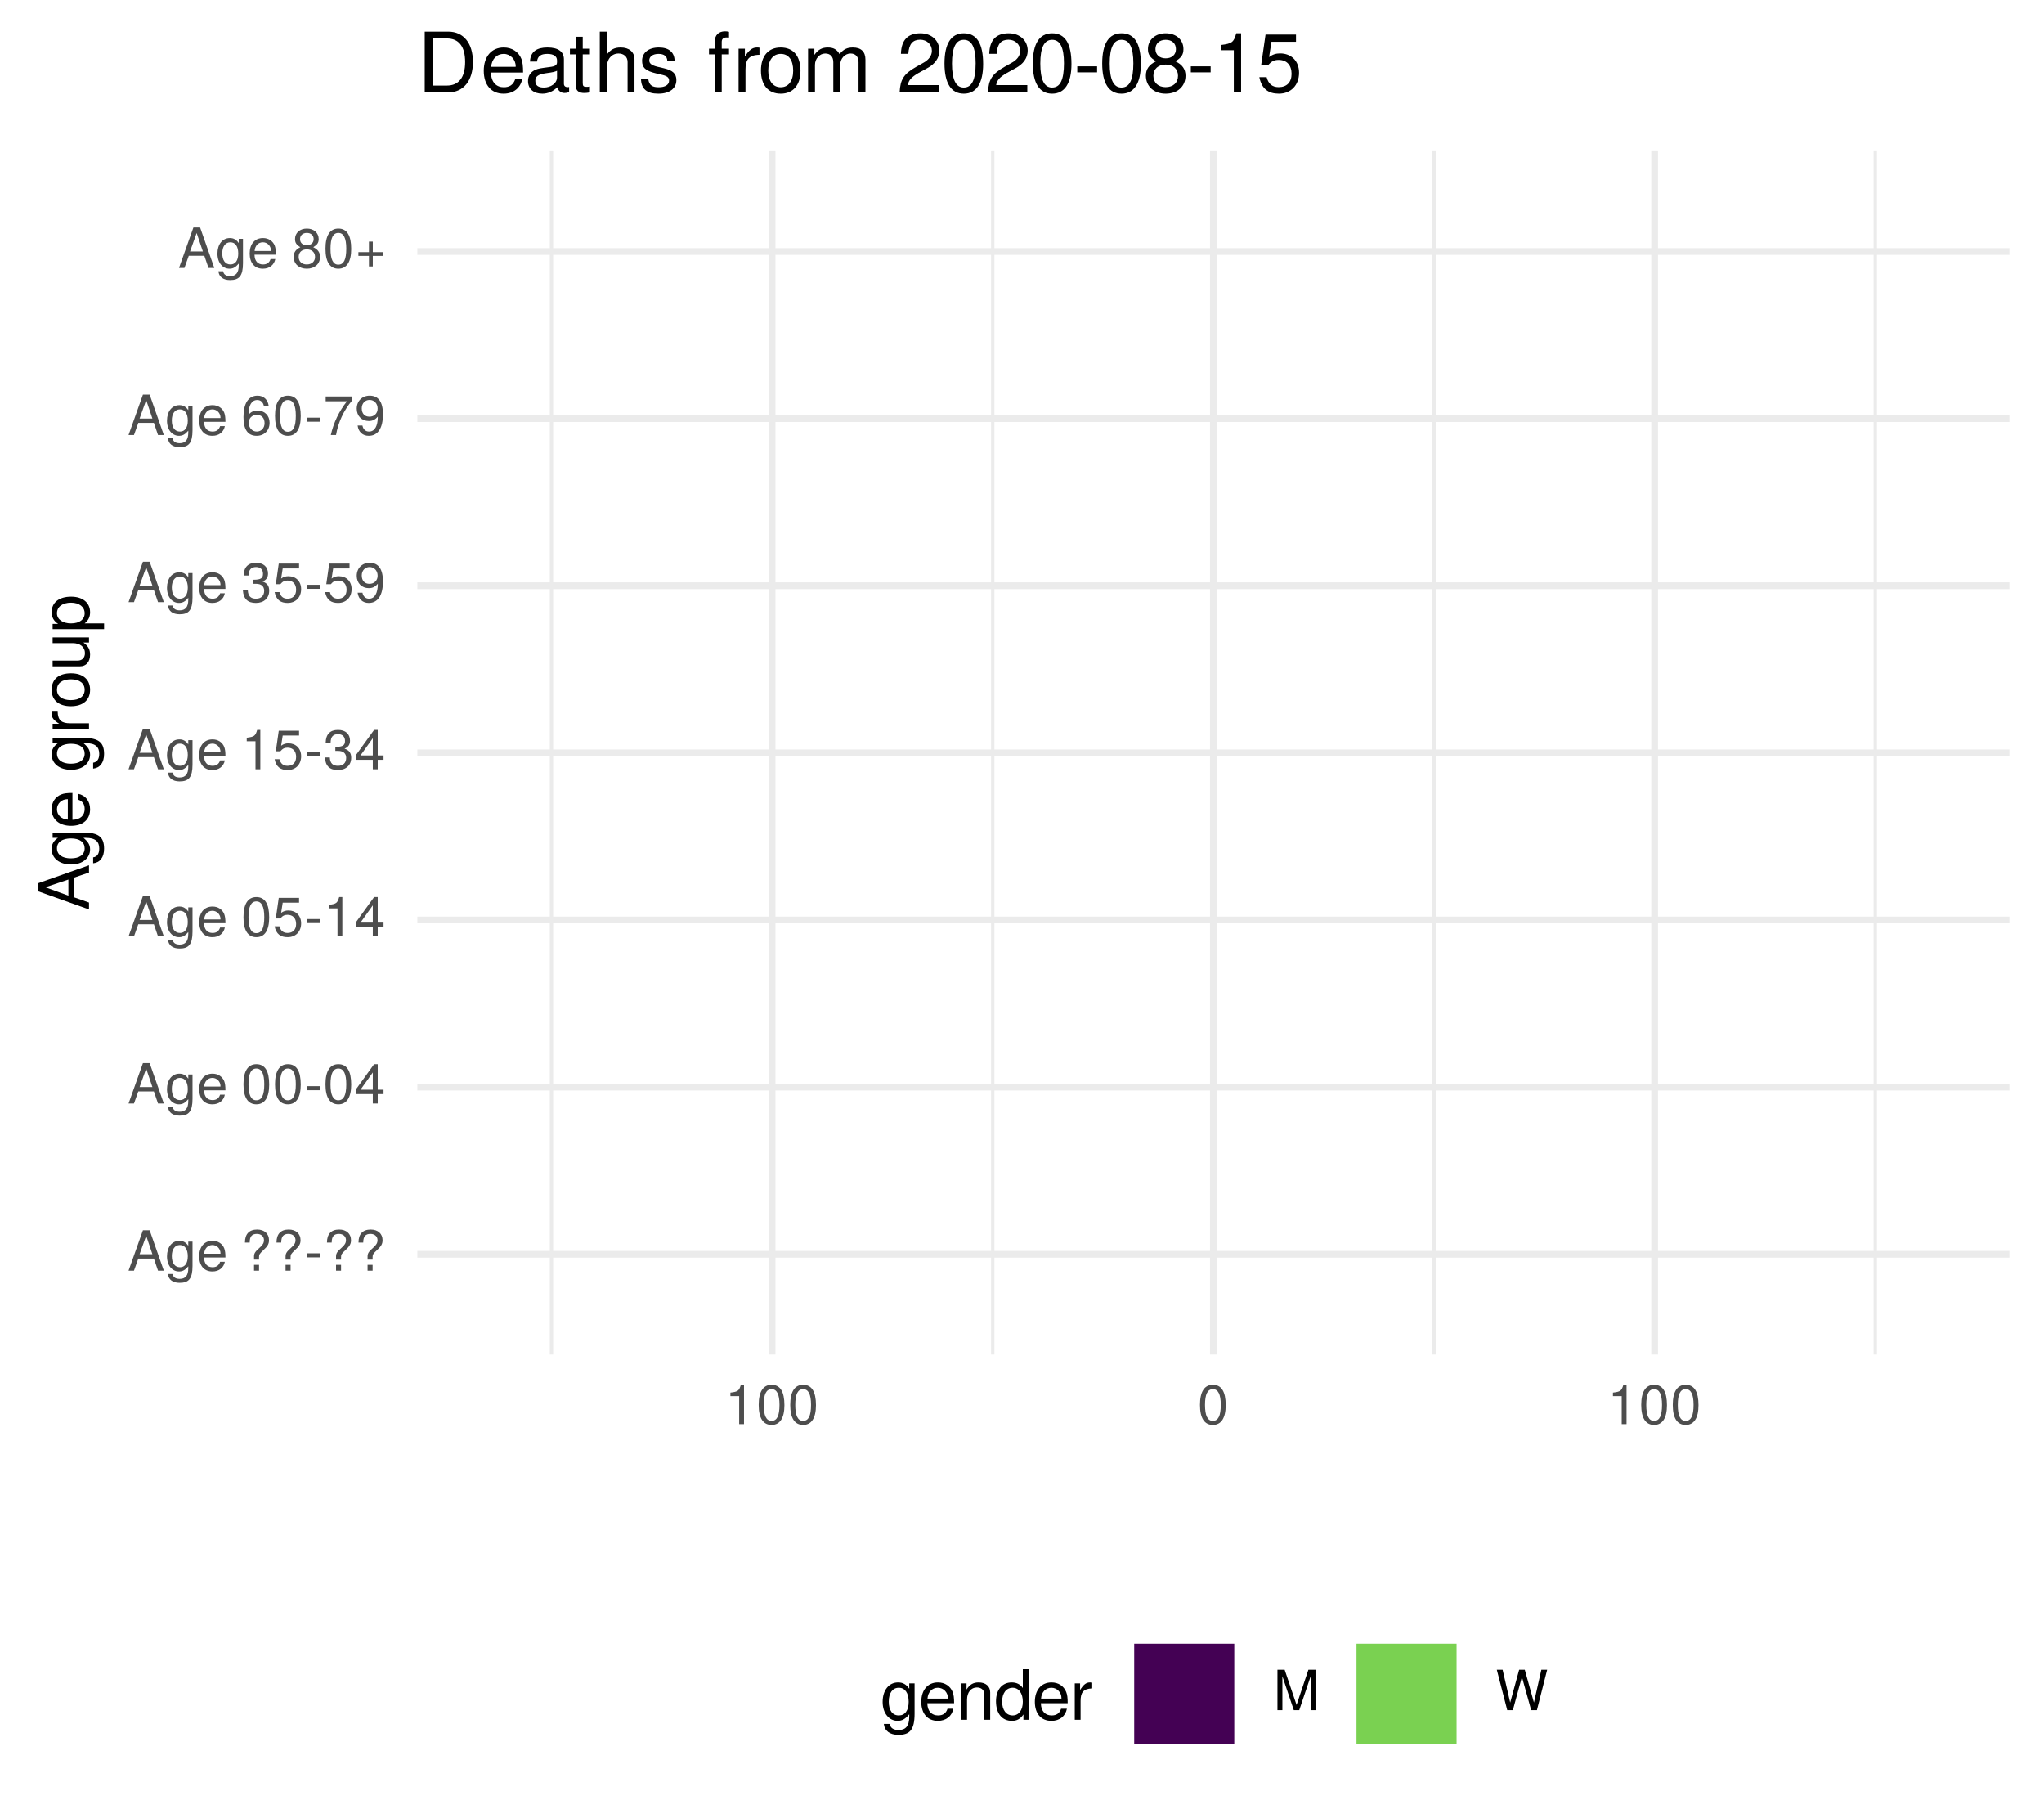
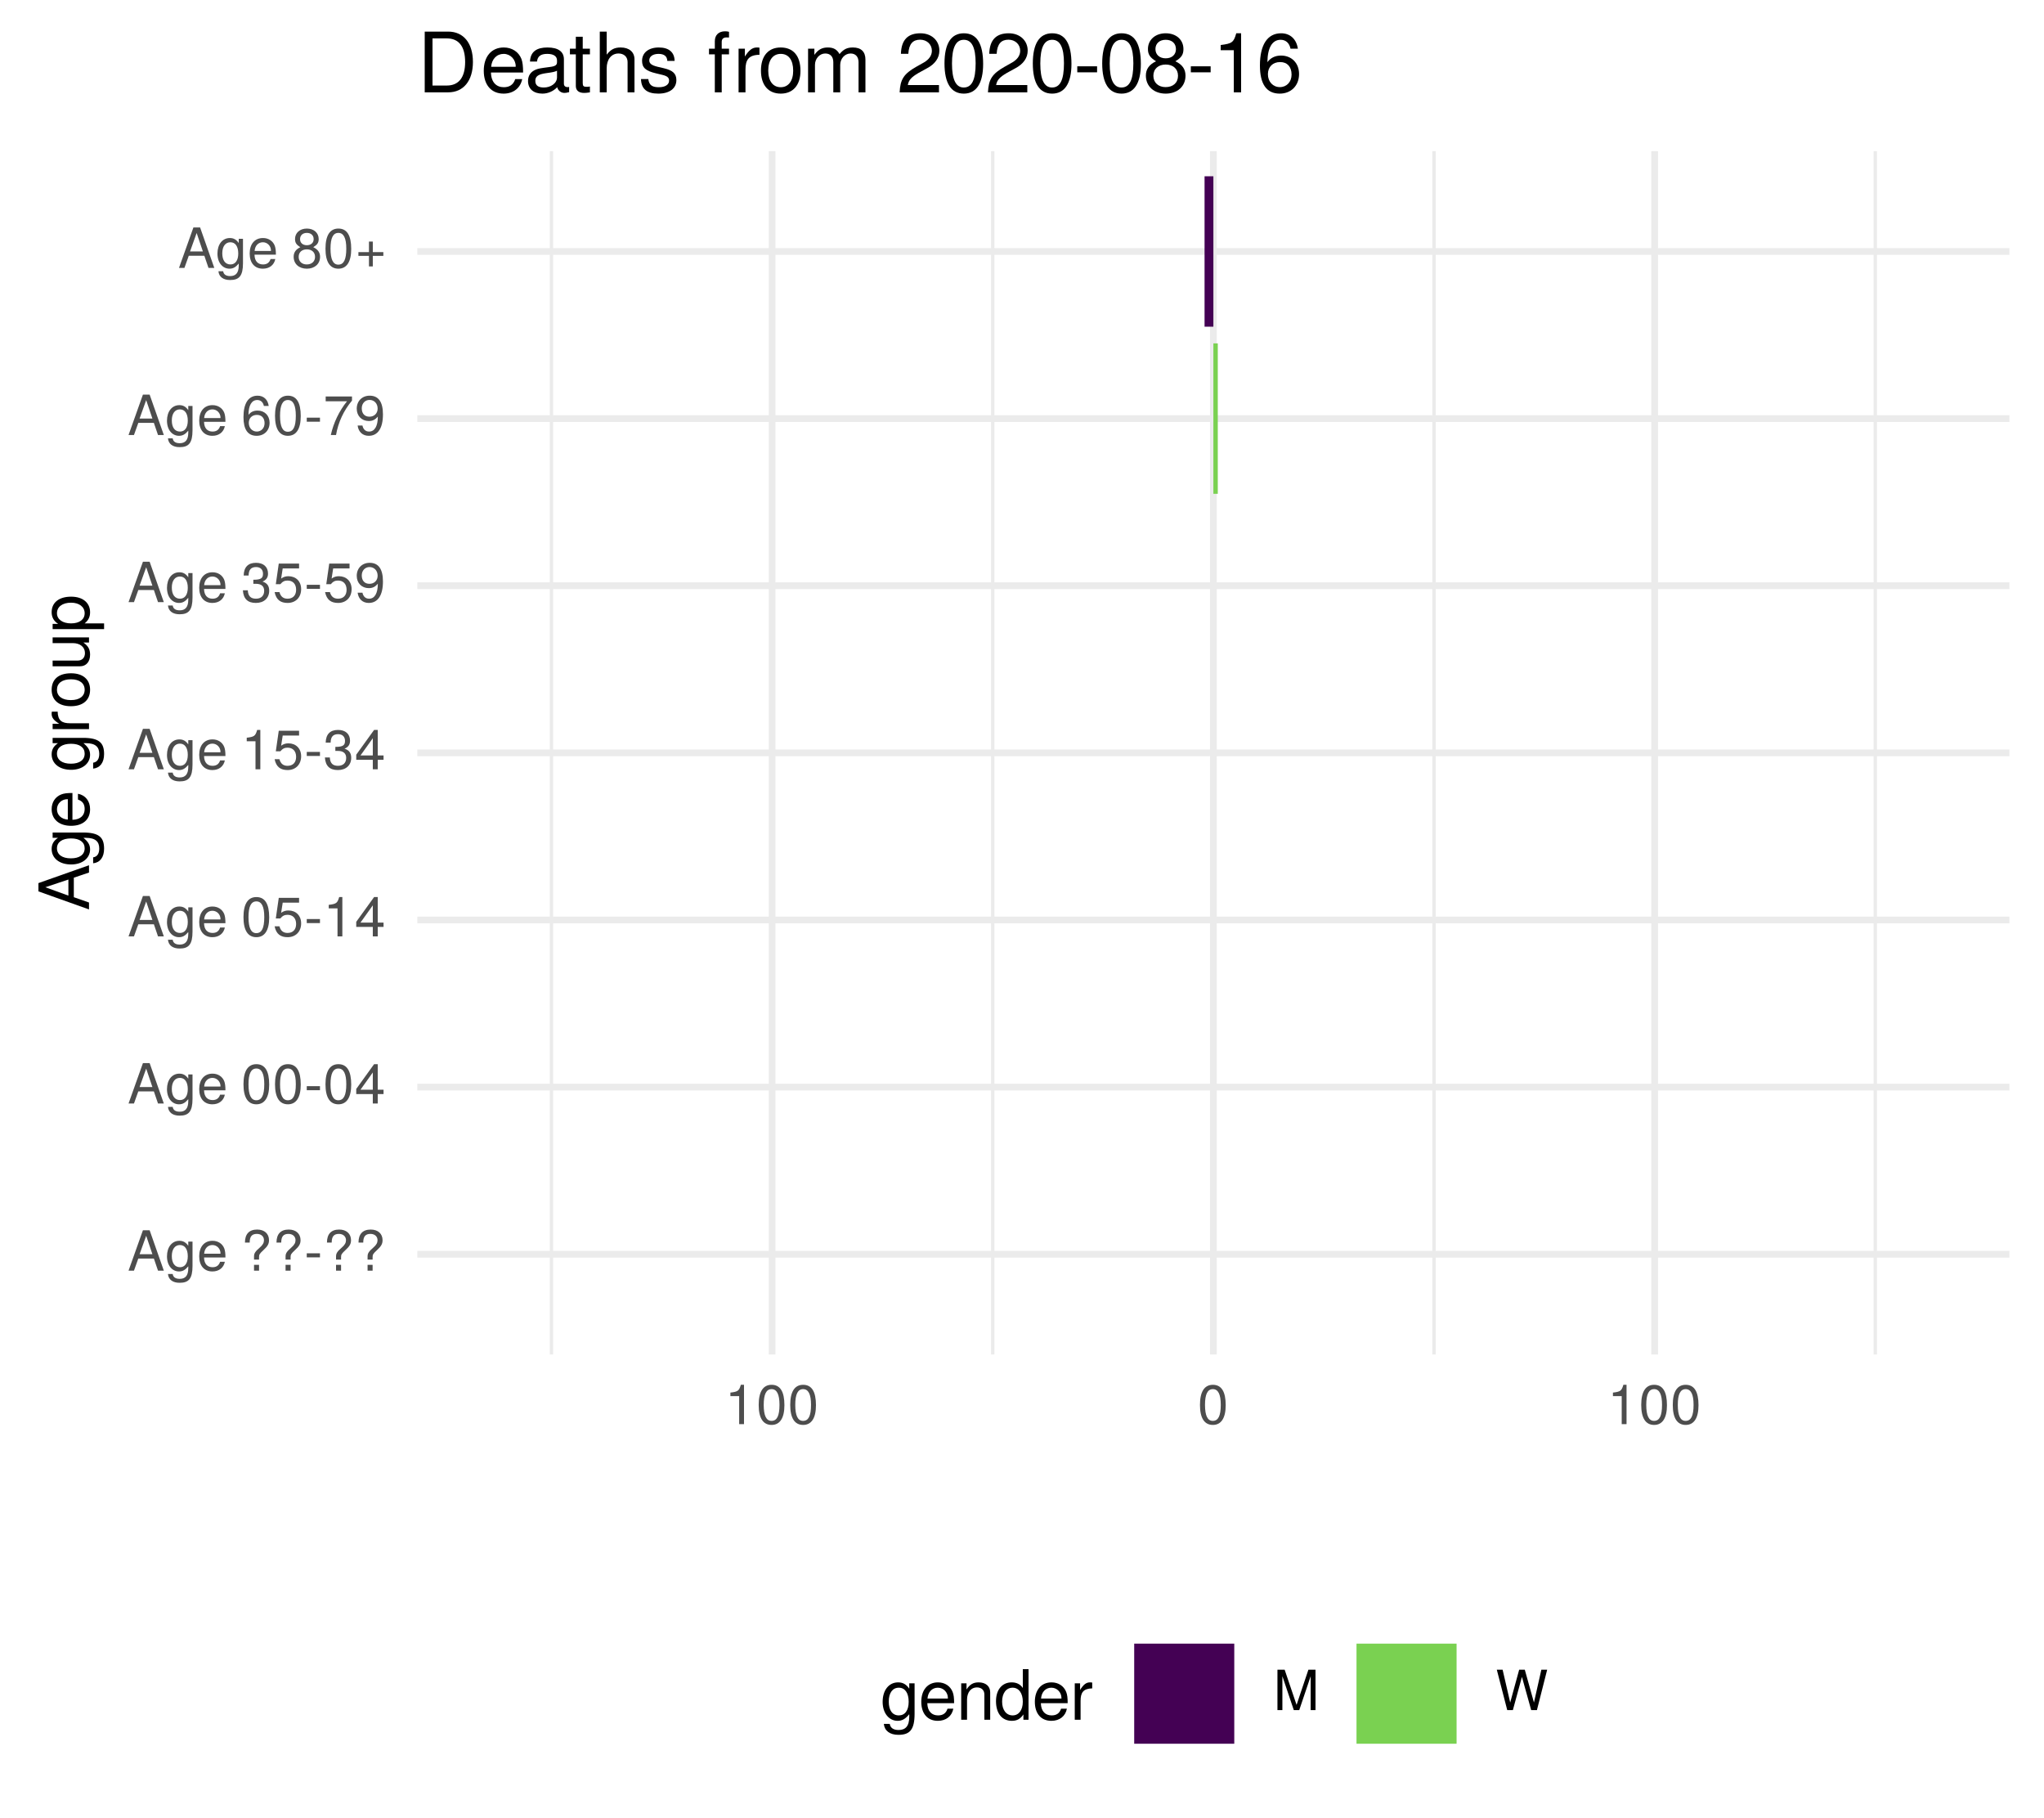
<svg xmlns="http://www.w3.org/2000/svg" xmlns:xlink="http://www.w3.org/1999/xlink" width="324pt" height="288pt" viewBox="0 0 324 288" version="1.1">
  <defs>
    <g>
      <symbol overflow="visible" id="glyph0-0">
        <path style="stroke:none;" d="" />
      </symbol>
      <symbol overflow="visible" id="glyph0-1">
        <path style="stroke:none;" d="M 5.75 0 L 3.5 -6.406 L 2.438 -6.406 L 0.156 0 L 1.016 0 L 1.703 -1.922 L 4.172 -1.922 L 4.828 0 Z M 3.938 -2.609 L 1.906 -2.609 L 2.953 -5.531 Z M 3.938 -2.609 " />
      </symbol>
      <symbol overflow="visible" id="glyph0-2">
        <path style="stroke:none;" d="M 4.297 -0.75 L 4.297 -4.609 L 3.625 -4.609 L 3.625 -3.938 C 3.25 -4.484 2.812 -4.734 2.219 -4.734 C 1.047 -4.734 0.25 -3.75 0.25 -2.266 C 0.25 -0.812 1.078 0.125 2.156 0.125 C 2.734 0.125 3.141 -0.109 3.625 -0.688 L 3.625 -0.391 C 3.625 0.828 3.125 1.297 2.266 1.297 C 1.688 1.297 1.234 1.094 1.156 0.531 L 0.406 0.531 C 0.484 1.406 1.156 1.922 2.25 1.922 C 3.688 1.922 4.297 1.281 4.297 -0.75 Z M 3.547 -2.281 C 3.547 -1.172 3.078 -0.547 2.312 -0.547 C 1.5 -0.547 1.016 -1.188 1.016 -2.312 C 1.016 -3.406 1.516 -4.062 2.297 -4.062 C 3.094 -4.062 3.547 -3.391 3.547 -2.281 Z M 3.547 -2.281 " />
      </symbol>
      <symbol overflow="visible" id="glyph0-3">
        <path style="stroke:none;" d="M 4.516 -2.094 C 4.516 -2.766 4.453 -3.188 4.328 -3.531 C 4.031 -4.281 3.328 -4.734 2.469 -4.734 C 1.172 -4.734 0.359 -3.797 0.359 -2.281 C 0.359 -0.766 1.156 0.125 2.453 0.125 C 3.5 0.125 4.234 -0.469 4.422 -1.406 L 3.672 -1.406 C 3.469 -0.797 3.062 -0.547 2.469 -0.547 C 1.703 -0.547 1.141 -1.031 1.125 -2.094 Z M 3.734 -2.75 C 3.734 -2.75 3.734 -2.703 3.719 -2.688 L 1.141 -2.688 C 1.203 -3.516 1.719 -4.062 2.453 -4.062 C 3.172 -4.062 3.734 -3.469 3.734 -2.75 Z M 3.734 -2.75 " />
      </symbol>
      <symbol overflow="visible" id="glyph0-4">
        <path style="stroke:none;" d="" />
      </symbol>
      <symbol overflow="visible" id="glyph0-5">
        <path style="stroke:none;" d="M 4.422 -4.828 C 4.422 -5.859 3.688 -6.516 2.547 -6.516 C 1.281 -6.516 0.609 -5.812 0.609 -4.453 L 1.359 -4.453 C 1.359 -5.422 1.719 -5.828 2.5 -5.828 C 3.172 -5.828 3.625 -5.422 3.625 -4.828 C 3.625 -4.422 3.438 -4.078 2.969 -3.672 C 2.453 -3.203 2.453 -3.203 2.297 -3 C 2.109 -2.75 2.047 -2.547 2.047 -2.234 L 2.047 -1.75 L 2.844 -1.75 L 2.844 -2.156 C 2.844 -2.547 2.938 -2.703 3.531 -3.25 C 4.203 -3.859 4.422 -4.25 4.422 -4.828 Z M 2.844 0 L 2.844 -0.922 L 2.047 -0.922 L 2.047 0 Z M 2.844 0 " />
      </symbol>
      <symbol overflow="visible" id="glyph0-6">
        <path style="stroke:none;" d="M 2.5 -2.109 L 2.5 -2.75 L 0.406 -2.75 L 0.406 -2.109 Z M 2.5 -2.109 " />
      </symbol>
      <symbol overflow="visible" id="glyph0-7">
        <path style="stroke:none;" d="M 4.453 -3 C 4.453 -5.156 3.781 -6.234 2.422 -6.234 C 1.078 -6.234 0.375 -5.141 0.375 -3.047 C 0.375 -0.953 1.078 0.125 2.422 0.125 C 3.734 0.125 4.453 -0.953 4.453 -3 Z M 3.672 -3.062 C 3.672 -1.297 3.266 -0.516 2.406 -0.516 C 1.578 -0.516 1.172 -1.344 1.172 -3.047 C 1.172 -4.75 1.578 -5.547 2.422 -5.547 C 3.25 -5.547 3.672 -4.734 3.672 -3.062 Z M 3.672 -3.062 " />
      </symbol>
      <symbol overflow="visible" id="glyph0-8">
        <path style="stroke:none;" d="M 4.578 -1.5 L 4.578 -2.188 L 3.656 -2.188 L 3.656 -6.234 L 3.078 -6.234 L 0.25 -2.312 L 0.25 -1.5 L 2.875 -1.5 L 2.875 0 L 3.656 0 L 3.656 -1.5 Z M 2.875 -2.188 L 0.922 -2.188 L 2.875 -4.922 Z M 2.875 -2.188 " />
      </symbol>
      <symbol overflow="visible" id="glyph0-9">
        <path style="stroke:none;" d="M 4.516 -2.062 C 4.516 -3.297 3.688 -4.109 2.5 -4.109 C 2.062 -4.109 1.703 -4 1.344 -3.734 L 1.594 -5.344 L 4.188 -5.344 L 4.188 -6.109 L 0.969 -6.109 L 0.5 -2.844 L 1.219 -2.844 C 1.578 -3.266 1.875 -3.422 2.359 -3.422 C 3.188 -3.422 3.719 -2.891 3.719 -1.969 C 3.719 -1.062 3.203 -0.547 2.359 -0.547 C 1.688 -0.547 1.266 -0.891 1.078 -1.594 L 0.312 -1.594 C 0.562 -0.359 1.266 0.125 2.375 0.125 C 3.641 0.125 4.516 -0.75 4.516 -2.062 Z M 4.516 -2.062 " />
      </symbol>
      <symbol overflow="visible" id="glyph0-10">
        <path style="stroke:none;" d="M 3.047 0 L 3.047 -6.234 L 2.547 -6.234 C 2.266 -5.281 2.094 -5.141 0.891 -5 L 0.891 -4.438 L 2.281 -4.438 L 2.281 0 Z M 3.047 0 " />
      </symbol>
      <symbol overflow="visible" id="glyph0-11">
        <path style="stroke:none;" d="M 4.453 -1.812 C 4.453 -2.562 4.141 -3.016 3.391 -3.266 C 3.969 -3.5 4.266 -3.891 4.266 -4.516 C 4.266 -5.594 3.547 -6.234 2.359 -6.234 C 1.109 -6.234 0.438 -5.547 0.406 -4.219 L 1.188 -4.219 C 1.203 -5.141 1.578 -5.562 2.375 -5.562 C 3.062 -5.562 3.469 -5.156 3.469 -4.5 C 3.469 -3.828 3.188 -3.547 1.938 -3.547 L 1.938 -2.906 L 2.359 -2.906 C 3.219 -2.906 3.656 -2.5 3.656 -1.797 C 3.656 -1.016 3.172 -0.547 2.359 -0.547 C 1.516 -0.547 1.109 -0.969 1.062 -1.875 L 0.281 -1.875 C 0.375 -0.5 1.062 0.125 2.344 0.125 C 3.625 0.125 4.453 -0.641 4.453 -1.812 Z M 4.453 -1.812 " />
      </symbol>
      <symbol overflow="visible" id="glyph0-12">
        <path style="stroke:none;" d="M 4.484 -3.266 C 4.484 -5.219 3.797 -6.234 2.375 -6.234 C 1.188 -6.234 0.328 -5.391 0.328 -4.172 C 0.328 -3.016 1.125 -2.219 2.25 -2.219 C 2.844 -2.219 3.266 -2.438 3.672 -2.922 C 3.672 -1.406 3.172 -0.547 2.281 -0.547 C 1.734 -0.547 1.359 -0.891 1.234 -1.5 L 0.469 -1.5 C 0.609 -0.469 1.281 0.125 2.234 0.125 C 3.688 0.125 4.484 -1.109 4.484 -3.266 Z M 3.641 -4.188 C 3.641 -3.422 3.094 -2.906 2.344 -2.906 C 1.594 -2.906 1.125 -3.391 1.125 -4.234 C 1.125 -5.016 1.656 -5.562 2.359 -5.562 C 3.094 -5.562 3.641 -5 3.641 -4.188 Z M 3.641 -4.188 " />
      </symbol>
      <symbol overflow="visible" id="glyph0-13">
        <path style="stroke:none;" d="M 4.516 -1.938 C 4.516 -3.094 3.719 -3.875 2.609 -3.875 C 1.984 -3.875 1.5 -3.641 1.172 -3.188 C 1.172 -4.703 1.672 -5.547 2.562 -5.547 C 3.109 -5.547 3.484 -5.203 3.609 -4.609 L 4.375 -4.609 C 4.234 -5.625 3.562 -6.234 2.609 -6.234 C 1.156 -6.234 0.375 -5.016 0.375 -2.844 C 0.375 -0.891 1.047 0.125 2.469 0.125 C 3.656 0.125 4.516 -0.719 4.516 -1.938 Z M 3.719 -1.875 C 3.719 -1.094 3.188 -0.547 2.484 -0.547 C 1.766 -0.547 1.219 -1.125 1.219 -1.922 C 1.219 -2.688 1.734 -3.188 2.5 -3.188 C 3.25 -3.188 3.719 -2.703 3.719 -1.875 Z M 3.719 -1.875 " />
      </symbol>
      <symbol overflow="visible" id="glyph0-14">
        <path style="stroke:none;" d="M 4.578 -5.453 L 4.578 -6.109 L 0.406 -6.109 L 0.406 -5.344 L 3.781 -5.344 C 2.531 -3.781 1.656 -1.953 1.219 0 L 2.047 0 C 2.391 -2.016 3.266 -3.891 4.578 -5.453 Z M 4.578 -5.453 " />
      </symbol>
      <symbol overflow="visible" id="glyph0-15">
        <path style="stroke:none;" d="M 4.516 -1.766 C 4.516 -2.453 4.156 -2.938 3.438 -3.281 C 4.078 -3.672 4.297 -3.984 4.297 -4.578 C 4.297 -5.547 3.531 -6.234 2.422 -6.234 C 1.312 -6.234 0.547 -5.547 0.547 -4.578 C 0.547 -4 0.75 -3.672 1.391 -3.281 C 0.672 -2.938 0.328 -2.453 0.328 -1.766 C 0.328 -0.625 1.188 0.125 2.422 0.125 C 3.656 0.125 4.516 -0.625 4.516 -1.766 Z M 3.5 -4.562 C 3.5 -3.969 3.062 -3.594 2.422 -3.594 C 1.766 -3.594 1.344 -3.969 1.344 -4.562 C 1.344 -5.156 1.766 -5.547 2.422 -5.547 C 3.078 -5.547 3.5 -5.156 3.5 -4.562 Z M 3.719 -1.75 C 3.719 -1.016 3.188 -0.547 2.406 -0.547 C 1.641 -0.547 1.125 -1.016 1.125 -1.75 C 1.125 -2.484 1.641 -2.938 2.422 -2.938 C 3.188 -2.938 3.719 -2.484 3.719 -1.75 Z M 3.719 -1.75 " />
      </symbol>
      <symbol overflow="visible" id="glyph0-16">
        <path style="stroke:none;" d="M 4.547 -1.906 L 4.547 -2.5 L 2.875 -2.5 L 2.875 -4.172 L 2.266 -4.172 L 2.266 -2.5 L 0.594 -2.5 L 0.594 -1.906 L 2.266 -1.906 L 2.266 -0.234 L 2.875 -0.234 L 2.875 -1.906 Z M 4.547 -1.906 " />
      </symbol>
      <symbol overflow="visible" id="glyph0-17">
        <path style="stroke:none;" d="M 6.688 0 L 6.688 -6.406 L 5.562 -6.406 L 3.688 -0.828 L 1.797 -6.406 L 0.656 -6.406 L 0.656 0 L 1.438 0 L 1.438 -5.375 L 3.25 0 L 4.109 0 L 5.922 -5.375 L 5.922 0 Z M 6.688 0 " />
      </symbol>
      <symbol overflow="visible" id="glyph0-18">
        <path style="stroke:none;" d="M 8.172 -6.406 L 7.25 -6.406 L 6.078 -1.203 L 4.625 -6.406 L 3.734 -6.406 L 2.312 -1.203 L 1.109 -6.406 L 0.188 -6.406 L 1.844 0 L 2.734 0 L 4.172 -5.266 L 5.641 0 L 6.547 0 Z M 8.172 -6.406 " />
      </symbol>
      <symbol overflow="visible" id="glyph1-0">
        <path style="stroke:none;" d="" />
      </symbol>
      <symbol overflow="visible" id="glyph1-1">
        <path style="stroke:none;" d="M 0 -7.188 L -8.016 -4.359 L -8.016 -3.047 L 0 -0.188 L 0 -1.281 L -2.406 -2.125 L -2.406 -5.219 L 0 -6.031 Z M -3.266 -4.922 L -3.266 -2.375 L -6.922 -3.703 Z M -3.266 -4.922 " />
      </symbol>
      <symbol overflow="visible" id="glyph1-2">
        <path style="stroke:none;" d="M -0.953 -5.375 L -5.766 -5.375 L -5.766 -4.531 L -4.922 -4.531 C -5.609 -4.062 -5.922 -3.516 -5.922 -2.766 C -5.922 -1.312 -4.703 -0.312 -2.828 -0.312 C -1.016 -0.312 0.172 -1.344 0.172 -2.688 C 0.172 -3.422 -0.141 -3.922 -0.875 -4.531 L -0.484 -4.531 C 1.047 -4.531 1.625 -3.906 1.625 -2.844 C 1.625 -2.109 1.359 -1.547 0.656 -1.438 L 0.656 -0.5 C 1.75 -0.609 2.391 -1.453 2.391 -2.812 C 2.391 -4.609 1.594 -5.375 -0.953 -5.375 Z M -2.844 -4.438 C -1.469 -4.438 -0.688 -3.844 -0.688 -2.875 C -0.688 -1.875 -1.484 -1.281 -2.875 -1.281 C -4.266 -1.281 -5.078 -1.891 -5.078 -2.875 C -5.078 -3.859 -4.25 -4.438 -2.844 -4.438 Z M -2.844 -4.438 " />
      </symbol>
      <symbol overflow="visible" id="glyph1-3">
        <path style="stroke:none;" d="M -2.625 -5.641 C -3.453 -5.641 -3.984 -5.578 -4.406 -5.406 C -5.359 -5.031 -5.922 -4.156 -5.922 -3.078 C -5.922 -1.469 -4.734 -0.438 -2.844 -0.438 C -0.953 -0.438 0.172 -1.438 0.172 -3.062 C 0.172 -4.375 -0.578 -5.297 -1.75 -5.516 L -1.75 -4.594 C -0.984 -4.344 -0.688 -3.828 -0.688 -3.094 C -0.688 -2.141 -1.297 -1.422 -2.625 -1.391 Z M -3.438 -4.656 C -3.438 -4.656 -3.391 -4.656 -3.359 -4.656 L -3.359 -1.422 C -4.391 -1.5 -5.078 -2.141 -5.078 -3.062 C -5.078 -3.969 -4.328 -4.656 -3.438 -4.656 Z M -3.438 -4.656 " />
      </symbol>
      <symbol overflow="visible" id="glyph1-4">
        <path style="stroke:none;" d="" />
      </symbol>
      <symbol overflow="visible" id="glyph1-5">
        <path style="stroke:none;" d="M -4.969 -3.531 L -5.891 -3.531 C -5.922 -3.375 -5.922 -3.297 -5.922 -3.172 C -5.922 -2.578 -5.578 -2.141 -4.719 -1.609 L -5.766 -1.609 L -5.766 -0.766 L 0 -0.766 L 0 -1.688 L -2.984 -1.688 C -4.297 -1.688 -4.938 -2.109 -4.969 -3.531 Z M -4.969 -3.531 " />
      </symbol>
      <symbol overflow="visible" id="glyph1-6">
        <path style="stroke:none;" d="M -2.844 -5.609 C -4.828 -5.609 -5.922 -4.656 -5.922 -2.984 C -5.922 -1.375 -4.812 -0.391 -2.875 -0.391 C -0.953 -0.391 0.172 -1.359 0.172 -3 C 0.172 -4.625 -0.953 -5.609 -2.844 -5.609 Z M -2.844 -4.656 C -1.5 -4.656 -0.688 -4.016 -0.688 -3 C -0.688 -1.984 -1.484 -1.359 -2.875 -1.359 C -4.266 -1.359 -5.078 -1.984 -5.078 -3 C -5.078 -4.031 -4.281 -4.656 -2.844 -4.656 Z M -2.844 -4.656 " />
      </symbol>
      <symbol overflow="visible" id="glyph1-7">
        <path style="stroke:none;" d="M 0 -5.297 L -5.766 -5.297 L -5.766 -4.391 L -2.578 -4.391 C -1.406 -4.391 -0.641 -3.766 -0.641 -2.812 C -0.641 -2.094 -1.078 -1.625 -1.766 -1.625 L -5.766 -1.625 L -5.766 -0.719 L -1.406 -0.719 C -0.453 -0.719 0.172 -1.438 0.172 -2.547 C 0.172 -3.406 -0.125 -3.938 -0.891 -4.484 L 0 -4.484 Z M 0 -5.297 " />
      </symbol>
      <symbol overflow="visible" id="glyph1-8">
        <path style="stroke:none;" d="M -2.828 -5.75 C -4.766 -5.75 -5.922 -4.812 -5.922 -3.281 C -5.922 -2.5 -5.578 -1.875 -4.891 -1.438 L -5.766 -1.438 L -5.766 -0.609 L 2.391 -0.609 L 2.391 -1.516 L -0.688 -1.516 C -0.094 -2 0.172 -2.547 0.172 -3.281 C 0.172 -4.781 -0.984 -5.75 -2.828 -5.75 Z M -2.844 -4.797 C -1.547 -4.797 -0.688 -4.125 -0.688 -3.125 C -0.688 -2.156 -1.484 -1.516 -2.844 -1.516 C -4.188 -1.516 -5.078 -2.156 -5.078 -3.125 C -5.078 -4.141 -4.219 -4.797 -2.844 -4.797 Z M -2.844 -4.797 " />
      </symbol>
      <symbol overflow="visible" id="glyph2-0">
        <path style="stroke:none;" d="" />
      </symbol>
      <symbol overflow="visible" id="glyph2-1">
        <path style="stroke:none;" d="M 5.375 -0.953 L 5.375 -5.766 L 4.531 -5.766 L 4.531 -4.922 C 4.062 -5.609 3.516 -5.922 2.766 -5.922 C 1.312 -5.922 0.312 -4.703 0.312 -2.828 C 0.312 -1.016 1.344 0.172 2.688 0.172 C 3.422 0.172 3.922 -0.141 4.531 -0.875 L 4.531 -0.484 C 4.531 1.047 3.906 1.625 2.844 1.625 C 2.109 1.625 1.547 1.359 1.438 0.656 L 0.5 0.656 C 0.609 1.75 1.453 2.391 2.812 2.391 C 4.609 2.391 5.375 1.594 5.375 -0.953 Z M 4.438 -2.844 C 4.438 -1.469 3.844 -0.688 2.875 -0.688 C 1.875 -0.688 1.281 -1.484 1.281 -2.875 C 1.281 -4.266 1.891 -5.078 2.875 -5.078 C 3.859 -5.078 4.438 -4.25 4.438 -2.844 Z M 4.438 -2.844 " />
      </symbol>
      <symbol overflow="visible" id="glyph2-2">
        <path style="stroke:none;" d="M 5.641 -2.625 C 5.641 -3.453 5.578 -3.984 5.406 -4.406 C 5.031 -5.359 4.156 -5.922 3.078 -5.922 C 1.469 -5.922 0.438 -4.734 0.438 -2.844 C 0.438 -0.953 1.438 0.172 3.062 0.172 C 4.375 0.172 5.297 -0.578 5.516 -1.75 L 4.594 -1.75 C 4.344 -0.984 3.828 -0.688 3.094 -0.688 C 2.141 -0.688 1.422 -1.297 1.391 -2.625 Z M 4.656 -3.438 C 4.656 -3.438 4.656 -3.391 4.656 -3.359 L 1.422 -3.359 C 1.5 -4.391 2.141 -5.078 3.062 -5.078 C 3.969 -5.078 4.656 -4.328 4.656 -3.438 Z M 4.656 -3.438 " />
      </symbol>
      <symbol overflow="visible" id="glyph2-3">
        <path style="stroke:none;" d="M 5.359 0 L 5.359 -4.359 C 5.359 -5.312 4.641 -5.922 3.531 -5.922 C 2.672 -5.922 2.125 -5.594 1.609 -4.797 L 1.609 -5.766 L 0.766 -5.766 L 0.766 0 L 1.688 0 L 1.688 -3.172 C 1.688 -4.359 2.328 -5.125 3.25 -5.125 C 3.984 -5.125 4.438 -4.688 4.438 -4 L 4.438 0 Z M 5.359 0 " />
      </symbol>
      <symbol overflow="visible" id="glyph2-4">
        <path style="stroke:none;" d="M 5.438 0 L 5.438 -8.016 L 4.531 -8.016 L 4.531 -5.031 C 4.141 -5.625 3.531 -5.922 2.766 -5.922 C 1.266 -5.922 0.281 -4.781 0.281 -2.938 C 0.281 -0.984 1.25 0.172 2.797 0.172 C 3.594 0.172 4.141 -0.125 4.625 -0.844 L 4.625 0 Z M 4.531 -2.859 C 4.531 -1.531 3.891 -0.688 2.922 -0.688 C 1.906 -0.688 1.25 -1.547 1.25 -2.875 C 1.25 -4.219 1.906 -5.078 2.922 -5.078 C 3.906 -5.078 4.531 -4.188 4.531 -2.859 Z M 4.531 -2.859 " />
      </symbol>
      <symbol overflow="visible" id="glyph2-5">
        <path style="stroke:none;" d="M 3.531 -4.969 L 3.531 -5.891 C 3.375 -5.922 3.297 -5.922 3.172 -5.922 C 2.578 -5.922 2.141 -5.578 1.609 -4.719 L 1.609 -5.766 L 0.766 -5.766 L 0.766 0 L 1.688 0 L 1.688 -2.984 C 1.688 -4.297 2.109 -4.938 3.531 -4.969 Z M 3.531 -4.969 " />
      </symbol>
      <symbol overflow="visible" id="glyph3-0">
        <path style="stroke:none;" d="" />
      </symbol>
      <symbol overflow="visible" id="glyph3-1">
        <path style="stroke:none;" d="M 8.812 -4.812 C 8.812 -7.797 7.328 -9.625 4.891 -9.625 L 1.172 -9.625 L 1.172 0 L 4.891 0 C 7.312 0 8.812 -1.828 8.812 -4.812 Z M 7.578 -4.812 C 7.578 -2.375 6.578 -1.078 4.672 -1.078 L 2.406 -1.078 L 2.406 -8.547 L 4.672 -8.547 C 6.578 -8.547 7.578 -7.266 7.578 -4.812 Z M 7.578 -4.812 " />
      </symbol>
      <symbol overflow="visible" id="glyph3-2">
        <path style="stroke:none;" d="M 6.766 -3.141 C 6.766 -4.141 6.688 -4.781 6.5 -5.297 C 6.047 -6.438 4.984 -7.109 3.703 -7.109 C 1.766 -7.109 0.531 -5.688 0.531 -3.422 C 0.531 -1.156 1.734 0.203 3.672 0.203 C 5.25 0.203 6.344 -0.703 6.625 -2.094 L 5.516 -2.094 C 5.219 -1.188 4.594 -0.812 3.703 -0.812 C 2.562 -0.812 1.703 -1.562 1.672 -3.141 Z M 5.594 -4.125 C 5.594 -4.125 5.594 -4.062 5.578 -4.047 L 1.703 -4.047 C 1.797 -5.266 2.578 -6.094 3.688 -6.094 C 4.766 -6.094 5.594 -5.203 5.594 -4.125 Z M 5.594 -4.125 " />
      </symbol>
      <symbol overflow="visible" id="glyph3-3">
        <path style="stroke:none;" d="M 7.062 -0.031 L 7.062 -0.859 C 6.938 -0.828 6.891 -0.828 6.828 -0.828 C 6.438 -0.828 6.234 -1.031 6.234 -1.375 L 6.234 -5.234 C 6.234 -6.453 5.328 -7.109 3.625 -7.109 C 1.953 -7.109 0.922 -6.469 0.859 -4.875 L 1.969 -4.875 C 2.062 -5.719 2.562 -6.094 3.594 -6.094 C 4.578 -6.094 5.141 -5.734 5.141 -5.062 L 5.141 -4.781 C 5.141 -4.312 4.859 -4.125 3.984 -4.016 C 2.422 -3.812 2.188 -3.766 1.766 -3.594 C 0.969 -3.266 0.547 -2.641 0.547 -1.797 C 0.547 -0.547 1.422 0.203 2.828 0.203 C 3.703 0.203 4.562 -0.172 5.172 -0.812 C 5.297 -0.297 5.766 0.094 6.312 0.094 C 6.531 0.094 6.703 0.062 7.062 -0.031 Z M 5.141 -2.391 C 5.141 -1.406 4.125 -0.766 3.062 -0.766 C 2.203 -0.766 1.703 -1.062 1.703 -1.828 C 1.703 -2.547 2.188 -2.859 3.359 -3.031 C 4.531 -3.188 4.766 -3.25 5.141 -3.422 Z M 5.141 -2.391 " />
      </symbol>
      <symbol overflow="visible" id="glyph3-4">
        <path style="stroke:none;" d="M 3.359 0 L 3.359 -0.922 C 3.203 -0.891 3.031 -0.875 2.828 -0.875 C 2.344 -0.875 2.219 -1 2.219 -1.484 L 2.219 -6.016 L 3.359 -6.016 L 3.359 -6.922 L 2.219 -6.922 L 2.219 -8.812 L 1.125 -8.812 L 1.125 -6.922 L 0.188 -6.922 L 0.188 -6.016 L 1.125 -6.016 L 1.125 -1 C 1.125 -0.297 1.594 0.094 2.453 0.094 C 2.719 0.094 2.984 0.062 3.359 0 Z M 3.359 0 " />
      </symbol>
      <symbol overflow="visible" id="glyph3-5">
        <path style="stroke:none;" d="M 6.422 0 L 6.422 -5.234 C 6.422 -6.391 5.578 -7.109 4.234 -7.109 C 3.266 -7.109 2.672 -6.812 2.016 -5.969 L 2.016 -9.625 L 0.922 -9.625 L 0.922 0 L 2.016 0 L 2.016 -3.812 C 2.016 -5.234 2.766 -6.156 3.891 -6.156 C 4.672 -6.156 5.328 -5.703 5.328 -4.797 L 5.328 0 Z M 6.422 0 " />
      </symbol>
      <symbol overflow="visible" id="glyph3-6">
        <path style="stroke:none;" d="M 6.062 -1.938 C 6.062 -2.969 5.484 -3.484 4.109 -3.812 L 3.047 -4.062 C 2.156 -4.281 1.766 -4.562 1.766 -5.062 C 1.766 -5.688 2.344 -6.094 3.234 -6.094 C 4.125 -6.094 4.594 -5.719 4.625 -4.984 L 5.781 -4.984 C 5.766 -6.344 4.875 -7.109 3.281 -7.109 C 1.656 -7.109 0.625 -6.281 0.625 -5 C 0.625 -3.922 1.172 -3.406 2.812 -3.016 L 3.844 -2.766 C 4.609 -2.578 4.906 -2.344 4.906 -1.844 C 4.906 -1.203 4.266 -0.812 3.297 -0.812 C 2.312 -0.812 1.75 -1.062 1.609 -2.109 L 0.453 -2.109 C 0.5 -0.516 1.406 0.203 3.203 0.203 C 4.953 0.203 6.062 -0.609 6.062 -1.938 Z M 6.062 -1.938 " />
      </symbol>
      <symbol overflow="visible" id="glyph3-7">
        <path style="stroke:none;" d="" />
      </symbol>
      <symbol overflow="visible" id="glyph3-8">
        <path style="stroke:none;" d="M 3.406 -6.016 L 3.406 -6.922 L 2.25 -6.922 L 2.25 -8 C 2.25 -8.469 2.516 -8.703 3.031 -8.703 C 3.109 -8.703 3.156 -8.703 3.406 -8.688 L 3.406 -9.594 C 3.156 -9.656 3.016 -9.672 2.781 -9.672 C 1.766 -9.672 1.156 -9.078 1.156 -8.094 L 1.156 -6.922 L 0.234 -6.922 L 0.234 -6.016 L 1.156 -6.016 L 1.156 0 L 2.25 0 L 2.25 -6.016 Z M 3.406 -6.016 " />
      </symbol>
      <symbol overflow="visible" id="glyph3-9">
        <path style="stroke:none;" d="M 4.234 -5.953 L 4.234 -7.078 C 4.047 -7.109 3.969 -7.109 3.812 -7.109 C 3.109 -7.109 2.562 -6.688 1.922 -5.672 L 1.922 -6.922 L 0.922 -6.922 L 0.922 0 L 2.016 0 L 2.016 -3.594 C 2.016 -5.156 2.531 -5.922 4.234 -5.953 Z M 4.234 -5.953 " />
      </symbol>
      <symbol overflow="visible" id="glyph3-10">
        <path style="stroke:none;" d="M 6.734 -3.406 C 6.734 -5.797 5.578 -7.109 3.594 -7.109 C 1.656 -7.109 0.469 -5.781 0.469 -3.453 C 0.469 -1.141 1.641 0.203 3.609 0.203 C 5.547 0.203 6.734 -1.141 6.734 -3.406 Z M 5.578 -3.422 C 5.578 -1.797 4.812 -0.812 3.609 -0.812 C 2.375 -0.812 1.625 -1.781 1.625 -3.453 C 1.625 -5.125 2.375 -6.094 3.609 -6.094 C 4.844 -6.094 5.578 -5.141 5.578 -3.422 Z M 5.578 -3.422 " />
      </symbol>
      <symbol overflow="visible" id="glyph3-11">
        <path style="stroke:none;" d="M 10.031 0 L 10.031 -5.188 C 10.031 -6.438 9.344 -7.109 8.047 -7.109 C 7.125 -7.109 6.578 -6.844 5.922 -6.062 C 5.516 -6.797 4.969 -7.109 4.062 -7.109 C 3.141 -7.109 2.531 -6.766 1.938 -5.938 L 1.938 -6.922 L 0.938 -6.922 L 0.938 0 L 2.031 0 L 2.031 -4.344 C 2.031 -5.344 2.766 -6.156 3.656 -6.156 C 4.469 -6.156 4.938 -5.656 4.938 -4.766 L 4.938 0 L 6.031 0 L 6.031 -4.344 C 6.031 -5.344 6.766 -6.156 7.672 -6.156 C 8.469 -6.156 8.938 -5.641 8.938 -4.766 L 8.938 0 Z M 10.031 0 " />
      </symbol>
      <symbol overflow="visible" id="glyph3-12">
        <path style="stroke:none;" d="M 6.75 -6.609 C 6.75 -8.203 5.516 -9.359 3.75 -9.359 C 1.828 -9.359 0.719 -8.391 0.656 -6.109 L 1.828 -6.109 C 1.922 -7.688 2.562 -8.344 3.703 -8.344 C 4.766 -8.344 5.562 -7.594 5.562 -6.594 C 5.562 -5.844 5.125 -5.219 4.297 -4.734 L 3.078 -4.047 C 1.125 -2.938 0.547 -2.062 0.453 0 L 6.688 0 L 6.688 -1.156 L 1.75 -1.156 C 1.875 -1.922 2.297 -2.406 3.453 -3.078 L 4.766 -3.797 C 6.078 -4.484 6.75 -5.469 6.75 -6.609 Z M 6.75 -6.609 " />
      </symbol>
      <symbol overflow="visible" id="glyph3-13">
        <path style="stroke:none;" d="M 6.688 -4.5 C 6.688 -7.75 5.672 -9.359 3.625 -9.359 C 1.609 -9.359 0.562 -7.719 0.562 -4.578 C 0.562 -1.422 1.625 0.203 3.625 0.203 C 5.609 0.203 6.688 -1.422 6.688 -4.5 Z M 5.5 -4.609 C 5.5 -1.953 4.891 -0.766 3.609 -0.766 C 2.375 -0.766 1.75 -2 1.75 -4.562 C 1.75 -7.125 2.375 -8.328 3.625 -8.328 C 4.891 -8.328 5.5 -7.109 5.5 -4.609 Z M 5.5 -4.609 " />
      </symbol>
      <symbol overflow="visible" id="glyph3-14">
        <path style="stroke:none;" d="M 3.75 -3.172 L 3.75 -4.125 L 0.609 -4.125 L 0.609 -3.172 Z M 3.75 -3.172 " />
      </symbol>
      <symbol overflow="visible" id="glyph3-15">
        <path style="stroke:none;" d="M 6.766 -2.641 C 6.766 -3.688 6.25 -4.406 5.156 -4.922 C 6.125 -5.5 6.438 -5.984 6.438 -6.859 C 6.438 -8.328 5.297 -9.359 3.625 -9.359 C 1.984 -9.359 0.812 -8.328 0.812 -6.859 C 0.812 -6 1.141 -5.516 2.094 -4.922 C 1.016 -4.406 0.484 -3.688 0.484 -2.656 C 0.484 -0.938 1.781 0.203 3.625 0.203 C 5.484 0.203 6.766 -0.938 6.766 -2.641 Z M 5.25 -6.844 C 5.25 -5.969 4.609 -5.391 3.625 -5.391 C 2.656 -5.391 2 -5.969 2 -6.859 C 2 -7.75 2.656 -8.328 3.625 -8.328 C 4.625 -8.328 5.25 -7.75 5.25 -6.844 Z M 5.578 -2.625 C 5.578 -1.516 4.797 -0.828 3.609 -0.828 C 2.469 -0.828 1.672 -1.531 1.672 -2.625 C 1.672 -3.719 2.469 -4.406 3.625 -4.406 C 4.797 -4.406 5.578 -3.719 5.578 -2.625 Z M 5.578 -2.625 " />
      </symbol>
      <symbol overflow="visible" id="glyph3-16">
        <path style="stroke:none;" d="M 4.578 0 L 4.578 -9.359 L 3.812 -9.359 C 3.406 -7.922 3.141 -7.719 1.344 -7.5 L 1.344 -6.672 L 3.422 -6.672 L 3.422 0 Z M 4.578 0 " />
      </symbol>
      <symbol overflow="visible" id="glyph3-17">
-         <path style="stroke:none;" d="M 6.766 -3.109 C 6.766 -4.953 5.547 -6.172 3.75 -6.172 C 3.094 -6.172 2.562 -6 2.016 -5.594 L 2.391 -8.016 L 6.281 -8.016 L 6.281 -9.156 L 1.453 -9.156 L 0.75 -4.266 L 1.828 -4.266 C 2.359 -4.906 2.812 -5.141 3.531 -5.141 C 4.797 -5.141 5.578 -4.328 5.578 -2.938 C 5.578 -1.594 4.812 -0.828 3.531 -0.828 C 2.516 -0.828 1.906 -1.344 1.625 -2.406 L 0.469 -2.406 C 0.844 -0.547 1.906 0.203 3.562 0.203 C 5.453 0.203 6.766 -1.125 6.766 -3.109 Z M 6.766 -3.109 " />
+         <path style="stroke:none;" d="M 6.766 -2.906 C 6.766 -4.641 5.578 -5.828 3.906 -5.828 C 2.984 -5.828 2.25 -5.469 1.75 -4.781 C 1.766 -7.062 2.516 -8.328 3.844 -8.328 C 4.656 -8.328 5.234 -7.812 5.406 -6.922 L 6.578 -6.922 C 6.344 -8.453 5.344 -9.359 3.922 -9.359 C 1.75 -9.359 0.562 -7.531 0.562 -4.266 C 0.562 -1.344 1.578 0.203 3.703 0.203 C 5.5 0.203 6.766 -1.062 6.766 -2.906 Z M 5.578 -2.812 C 5.578 -1.641 4.797 -0.828 3.719 -0.828 C 2.641 -0.828 1.828 -1.672 1.828 -2.875 C 1.828 -4.047 2.609 -4.797 3.766 -4.797 C 4.891 -4.797 5.578 -4.062 5.578 -2.812 Z M 5.578 -2.812 " />
      </symbol>
    </g>
    <clipPath id="clip1">
      <path d="M 87 23.957 L 88 23.957 L 88 214.648 L 87 214.648 Z M 87 23.957 " />
    </clipPath>
    <clipPath id="clip2">
      <path d="M 157 23.957 L 158 23.957 L 158 214.648 L 157 214.648 Z M 157 23.957 " />
    </clipPath>
    <clipPath id="clip3">
      <path d="M 227 23.957 L 228 23.957 L 228 214.648 L 227 214.648 Z M 227 23.957 " />
    </clipPath>
    <clipPath id="clip4">
      <path d="M 296 23.957 L 298 23.957 L 298 214.648 L 296 214.648 Z M 296 23.957 " />
    </clipPath>
    <clipPath id="clip5">
      <path d="M 66.152 198 L 318.523 198 L 318.523 200 L 66.152 200 Z M 66.152 198 " />
    </clipPath>
    <clipPath id="clip6">
      <path d="M 66.152 171 L 318.523 171 L 318.523 173 L 66.152 173 Z M 66.152 171 " />
    </clipPath>
    <clipPath id="clip7">
      <path d="M 66.152 145 L 318.523 145 L 318.523 147 L 66.152 147 Z M 66.152 145 " />
    </clipPath>
    <clipPath id="clip8">
      <path d="M 66.152 118 L 318.523 118 L 318.523 120 L 66.152 120 Z M 66.152 118 " />
    </clipPath>
    <clipPath id="clip9">
      <path d="M 66.152 92 L 318.523 92 L 318.523 94 L 66.152 94 Z M 66.152 92 " />
    </clipPath>
    <clipPath id="clip10">
      <path d="M 66.152 65 L 318.523 65 L 318.523 67 L 66.152 67 Z M 66.152 65 " />
    </clipPath>
    <clipPath id="clip11">
      <path d="M 66.152 39 L 318.523 39 L 318.523 41 L 66.152 41 Z M 66.152 39 " />
    </clipPath>
    <clipPath id="clip12">
      <path d="M 121 23.957 L 123 23.957 L 123 214.648 L 121 214.648 Z M 121 23.957 " />
    </clipPath>
    <clipPath id="clip13">
      <path d="M 191 23.957 L 193 23.957 L 193 214.648 L 191 214.648 Z M 191 23.957 " />
    </clipPath>
    <clipPath id="clip14">
      <path d="M 261 23.957 L 263 23.957 L 263 214.648 L 261 214.648 Z M 261 23.957 " />
    </clipPath>
  </defs>
-   <g id="surface2296">
+   <g id="surface2306">
    <rect x="0" y="0" width="324" height="288" style="fill:rgb(100%,100%,100%);fill-opacity:1;stroke:none;" />
    <g clip-path="url(#clip1)" clip-rule="nonzero">
      <path style="fill:none;stroke-width:0.533;stroke-linecap:butt;stroke-linejoin:round;stroke:rgb(92.157%,92.157%,92.157%);stroke-opacity:1;stroke-miterlimit:10;" d="M 87.414 214.652 L 87.414 23.957 " />
    </g>
    <g clip-path="url(#clip2)" clip-rule="nonzero">
      <path style="fill:none;stroke-width:0.533;stroke-linecap:butt;stroke-linejoin:round;stroke:rgb(92.157%,92.157%,92.157%);stroke-opacity:1;stroke-miterlimit:10;" d="M 157.363 214.652 L 157.363 23.957 " />
    </g>
    <g clip-path="url(#clip3)" clip-rule="nonzero">
      <path style="fill:none;stroke-width:0.533;stroke-linecap:butt;stroke-linejoin:round;stroke:rgb(92.157%,92.157%,92.157%);stroke-opacity:1;stroke-miterlimit:10;" d="M 227.309 214.652 L 227.309 23.957 " />
    </g>
    <g clip-path="url(#clip4)" clip-rule="nonzero">
      <path style="fill:none;stroke-width:0.533;stroke-linecap:butt;stroke-linejoin:round;stroke:rgb(92.157%,92.157%,92.157%);stroke-opacity:1;stroke-miterlimit:10;" d="M 297.258 214.652 L 297.258 23.957 " />
    </g>
    <g clip-path="url(#clip5)" clip-rule="nonzero">
      <path style="fill:none;stroke-width:1.067;stroke-linecap:butt;stroke-linejoin:round;stroke:rgb(92.157%,92.157%,92.157%);stroke-opacity:1;stroke-miterlimit:10;" d="M 66.152 198.762 L 318.52 198.762 " />
    </g>
    <g clip-path="url(#clip6)" clip-rule="nonzero">
      <path style="fill:none;stroke-width:1.067;stroke-linecap:butt;stroke-linejoin:round;stroke:rgb(92.157%,92.157%,92.157%);stroke-opacity:1;stroke-miterlimit:10;" d="M 66.152 172.273 L 318.52 172.273 " />
    </g>
    <g clip-path="url(#clip7)" clip-rule="nonzero">
      <path style="fill:none;stroke-width:1.067;stroke-linecap:butt;stroke-linejoin:round;stroke:rgb(92.157%,92.157%,92.157%);stroke-opacity:1;stroke-miterlimit:10;" d="M 66.152 145.789 L 318.52 145.789 " />
    </g>
    <g clip-path="url(#clip8)" clip-rule="nonzero">
      <path style="fill:none;stroke-width:1.067;stroke-linecap:butt;stroke-linejoin:round;stroke:rgb(92.157%,92.157%,92.157%);stroke-opacity:1;stroke-miterlimit:10;" d="M 66.152 119.305 L 318.52 119.305 " />
    </g>
    <g clip-path="url(#clip9)" clip-rule="nonzero">
      <path style="fill:none;stroke-width:1.067;stroke-linecap:butt;stroke-linejoin:round;stroke:rgb(92.157%,92.157%,92.157%);stroke-opacity:1;stroke-miterlimit:10;" d="M 66.152 92.82 L 318.52 92.82 " />
    </g>
    <g clip-path="url(#clip10)" clip-rule="nonzero">
      <path style="fill:none;stroke-width:1.067;stroke-linecap:butt;stroke-linejoin:round;stroke:rgb(92.157%,92.157%,92.157%);stroke-opacity:1;stroke-miterlimit:10;" d="M 66.152 66.336 L 318.52 66.336 " />
    </g>
    <g clip-path="url(#clip11)" clip-rule="nonzero">
      <path style="fill:none;stroke-width:1.067;stroke-linecap:butt;stroke-linejoin:round;stroke:rgb(92.157%,92.157%,92.157%);stroke-opacity:1;stroke-miterlimit:10;" d="M 66.152 39.852 L 318.52 39.852 " />
    </g>
    <g clip-path="url(#clip12)" clip-rule="nonzero">
      <path style="fill:none;stroke-width:1.067;stroke-linecap:butt;stroke-linejoin:round;stroke:rgb(92.157%,92.157%,92.157%);stroke-opacity:1;stroke-miterlimit:10;" d="M 122.387 214.652 L 122.387 23.957 " />
    </g>
    <g clip-path="url(#clip13)" clip-rule="nonzero">
      <path style="fill:none;stroke-width:1.067;stroke-linecap:butt;stroke-linejoin:round;stroke:rgb(92.157%,92.157%,92.157%);stroke-opacity:1;stroke-miterlimit:10;" d="M 192.336 214.652 L 192.336 23.957 " />
    </g>
    <g clip-path="url(#clip14)" clip-rule="nonzero">
      <path style="fill:none;stroke-width:1.067;stroke-linecap:butt;stroke-linejoin:round;stroke:rgb(92.157%,92.157%,92.157%);stroke-opacity:1;stroke-miterlimit:10;" d="M 262.281 214.652 L 262.281 23.957 " />
    </g>
+     <path style=" stroke:none;fill-rule:nonzero;fill:rgb(47.843%,81.961%,31.765%);fill-opacity:1;" d="M 192.336 78.254 L 193.035 78.254 L 193.035 54.418 L 192.336 54.418 Z M 192.336 78.254 " />
+     <path style=" stroke:none;fill-rule:nonzero;fill:rgb(26.667%,0.392%,32.941%);fill-opacity:1;" d="M 190.938 51.77 L 192.336 51.77 L 192.336 27.934 L 190.938 27.934 Z M 190.938 51.77 " />
    <g style="fill:rgb(30.196%,30.196%,30.196%);fill-opacity:1;">
      <use xlink:href="#glyph0-1" x="20.219" y="201.364" />
      <use xlink:href="#glyph0-2" x="26.219" y="201.364" />
      <use xlink:href="#glyph0-3" x="31.219" y="201.364" />
      <use xlink:href="#glyph0-4" x="36.219" y="201.364" />
      <use xlink:href="#glyph0-5" x="38.219" y="201.364" />
      <use xlink:href="#glyph0-5" x="43.219" y="201.364" />
      <use xlink:href="#glyph0-6" x="48.219" y="201.364" />
      <use xlink:href="#glyph0-5" x="51.219" y="201.364" />
      <use xlink:href="#glyph0-5" x="56.219" y="201.364" />
    </g>
    <g style="fill:rgb(30.196%,30.196%,30.196%);fill-opacity:1;">
      <use xlink:href="#glyph0-1" x="20.219" y="174.876" />
      <use xlink:href="#glyph0-2" x="26.219" y="174.876" />
      <use xlink:href="#glyph0-3" x="31.219" y="174.876" />
      <use xlink:href="#glyph0-4" x="36.219" y="174.876" />
      <use xlink:href="#glyph0-7" x="38.219" y="174.876" />
      <use xlink:href="#glyph0-7" x="43.219" y="174.876" />
      <use xlink:href="#glyph0-6" x="48.219" y="174.876" />
      <use xlink:href="#glyph0-7" x="51.219" y="174.876" />
      <use xlink:href="#glyph0-8" x="56.219" y="174.876" />
    </g>
    <g style="fill:rgb(30.196%,30.196%,30.196%);fill-opacity:1;">
      <use xlink:href="#glyph0-1" x="20.219" y="148.392" />
      <use xlink:href="#glyph0-2" x="26.219" y="148.392" />
      <use xlink:href="#glyph0-3" x="31.219" y="148.392" />
      <use xlink:href="#glyph0-4" x="36.219" y="148.392" />
      <use xlink:href="#glyph0-7" x="38.219" y="148.392" />
      <use xlink:href="#glyph0-9" x="43.219" y="148.392" />
      <use xlink:href="#glyph0-6" x="48.219" y="148.392" />
      <use xlink:href="#glyph0-10" x="51.219" y="148.392" />
      <use xlink:href="#glyph0-8" x="56.219" y="148.392" />
    </g>
    <g style="fill:rgb(30.196%,30.196%,30.196%);fill-opacity:1;">
      <use xlink:href="#glyph0-1" x="20.219" y="121.907" />
      <use xlink:href="#glyph0-2" x="26.219" y="121.907" />
      <use xlink:href="#glyph0-3" x="31.219" y="121.907" />
      <use xlink:href="#glyph0-4" x="36.219" y="121.907" />
      <use xlink:href="#glyph0-10" x="38.219" y="121.907" />
      <use xlink:href="#glyph0-9" x="43.219" y="121.907" />
      <use xlink:href="#glyph0-6" x="48.219" y="121.907" />
      <use xlink:href="#glyph0-11" x="51.219" y="121.907" />
      <use xlink:href="#glyph0-8" x="56.219" y="121.907" />
    </g>
    <g style="fill:rgb(30.196%,30.196%,30.196%);fill-opacity:1;">
      <use xlink:href="#glyph0-1" x="20.219" y="95.423" />
      <use xlink:href="#glyph0-2" x="26.219" y="95.423" />
      <use xlink:href="#glyph0-3" x="31.219" y="95.423" />
      <use xlink:href="#glyph0-4" x="36.219" y="95.423" />
      <use xlink:href="#glyph0-11" x="38.219" y="95.423" />
      <use xlink:href="#glyph0-9" x="43.219" y="95.423" />
      <use xlink:href="#glyph0-6" x="48.219" y="95.423" />
      <use xlink:href="#glyph0-9" x="51.219" y="95.423" />
      <use xlink:href="#glyph0-12" x="56.219" y="95.423" />
    </g>
    <g style="fill:rgb(30.196%,30.196%,30.196%);fill-opacity:1;">
      <use xlink:href="#glyph0-1" x="20.219" y="68.938" />
      <use xlink:href="#glyph0-2" x="26.219" y="68.938" />
      <use xlink:href="#glyph0-3" x="31.219" y="68.938" />
      <use xlink:href="#glyph0-4" x="36.219" y="68.938" />
      <use xlink:href="#glyph0-13" x="38.219" y="68.938" />
      <use xlink:href="#glyph0-7" x="43.219" y="68.938" />
      <use xlink:href="#glyph0-6" x="48.219" y="68.938" />
      <use xlink:href="#glyph0-14" x="51.219" y="68.938" />
      <use xlink:href="#glyph0-12" x="56.219" y="68.938" />
    </g>
    <g style="fill:rgb(30.196%,30.196%,30.196%);fill-opacity:1;">
      <use xlink:href="#glyph0-1" x="28.219" y="42.454" />
      <use xlink:href="#glyph0-2" x="34.219" y="42.454" />
      <use xlink:href="#glyph0-3" x="39.219" y="42.454" />
      <use xlink:href="#glyph0-4" x="44.219" y="42.454" />
      <use xlink:href="#glyph0-15" x="46.219" y="42.454" />
      <use xlink:href="#glyph0-7" x="51.219" y="42.454" />
      <use xlink:href="#glyph0-16" x="56.219" y="42.454" />
    </g>
    <g style="fill:rgb(30.196%,30.196%,30.196%);fill-opacity:1;">
      <use xlink:href="#glyph0-10" x="114.887" y="225.685" />
      <use xlink:href="#glyph0-7" x="119.887" y="225.685" />
      <use xlink:href="#glyph0-7" x="124.887" y="225.685" />
    </g>
    <g style="fill:rgb(30.196%,30.196%,30.196%);fill-opacity:1;">
      <use xlink:href="#glyph0-7" x="189.836" y="225.685" />
    </g>
    <g style="fill:rgb(30.196%,30.196%,30.196%);fill-opacity:1;">
      <use xlink:href="#glyph0-10" x="254.781" y="225.685" />
      <use xlink:href="#glyph0-7" x="259.781" y="225.685" />
      <use xlink:href="#glyph0-7" x="264.781" y="225.685" />
    </g>
    <g style="fill:rgb(0%,0%,0%);fill-opacity:1;">
      <use xlink:href="#glyph1-1" x="14.108" y="144.305" />
      <use xlink:href="#glyph1-2" x="14.108" y="137.305" />
      <use xlink:href="#glyph1-3" x="14.108" y="131.305" />
      <use xlink:href="#glyph1-4" x="14.108" y="125.305" />
      <use xlink:href="#glyph1-2" x="14.108" y="122.305" />
      <use xlink:href="#glyph1-5" x="14.108" y="116.305" />
      <use xlink:href="#glyph1-6" x="14.108" y="112.305" />
      <use xlink:href="#glyph1-7" x="14.108" y="106.305" />
      <use xlink:href="#glyph1-8" x="14.108" y="100.305" />
    </g>
    <g style="fill:rgb(0%,0%,0%);fill-opacity:1;">
      <use xlink:href="#glyph2-1" x="139.598" y="272.53" />
      <use xlink:href="#glyph2-2" x="145.598" y="272.53" />
      <use xlink:href="#glyph2-3" x="151.598" y="272.53" />
      <use xlink:href="#glyph2-4" x="157.598" y="272.53" />
      <use xlink:href="#glyph2-2" x="163.598" y="272.53" />
      <use xlink:href="#glyph2-5" x="169.598" y="272.53" />
    </g>
    <path style=" stroke:none;fill-rule:nonzero;fill:rgb(26.667%,0.392%,32.941%);fill-opacity:1;" d="M 179.785 276.332 L 195.648 276.332 L 195.648 260.469 L 179.785 260.469 Z M 179.785 276.332 " />
    <path style=" stroke:none;fill-rule:nonzero;fill:rgb(47.843%,81.961%,31.765%);fill-opacity:1;" d="M 215.023 276.332 L 230.887 276.332 L 230.887 260.469 L 215.023 260.469 Z M 215.023 276.332 " />
    <g style="fill:rgb(0%,0%,0%);fill-opacity:1;">
      <use xlink:href="#glyph0-17" x="201.836" y="271.005" />
    </g>
    <g style="fill:rgb(0%,0%,0%);fill-opacity:1;">
      <use xlink:href="#glyph0-18" x="237.074" y="271.005" />
    </g>
    <g style="fill:rgb(0%,0%,0%);fill-opacity:1;">
      <use xlink:href="#glyph3-1" x="66.152" y="14.633" />
      <use xlink:href="#glyph3-2" x="76.152" y="14.633" />
      <use xlink:href="#glyph3-3" x="83.152" y="14.633" />
      <use xlink:href="#glyph3-4" x="90.152" y="14.633" />
      <use xlink:href="#glyph3-5" x="94.152" y="14.633" />
      <use xlink:href="#glyph3-6" x="101.152" y="14.633" />
      <use xlink:href="#glyph3-7" x="108.152" y="14.633" />
      <use xlink:href="#glyph3-8" x="112.152" y="14.633" />
      <use xlink:href="#glyph3-9" x="116.152" y="14.633" />
      <use xlink:href="#glyph3-10" x="120.152" y="14.633" />
      <use xlink:href="#glyph3-11" x="127.152" y="14.633" />
      <use xlink:href="#glyph3-7" x="138.152" y="14.633" />
      <use xlink:href="#glyph3-12" x="142.152" y="14.633" />
      <use xlink:href="#glyph3-13" x="149.152" y="14.633" />
      <use xlink:href="#glyph3-12" x="156.152" y="14.633" />
      <use xlink:href="#glyph3-13" x="163.152" y="14.633" />
      <use xlink:href="#glyph3-14" x="170.152" y="14.633" />
      <use xlink:href="#glyph3-13" x="174.152" y="14.633" />
      <use xlink:href="#glyph3-15" x="181.152" y="14.633" />
      <use xlink:href="#glyph3-14" x="188.152" y="14.633" />
      <use xlink:href="#glyph3-16" x="192.152" y="14.633" />
      <use xlink:href="#glyph3-17" x="199.152" y="14.633" />
    </g>
  </g>
</svg>
